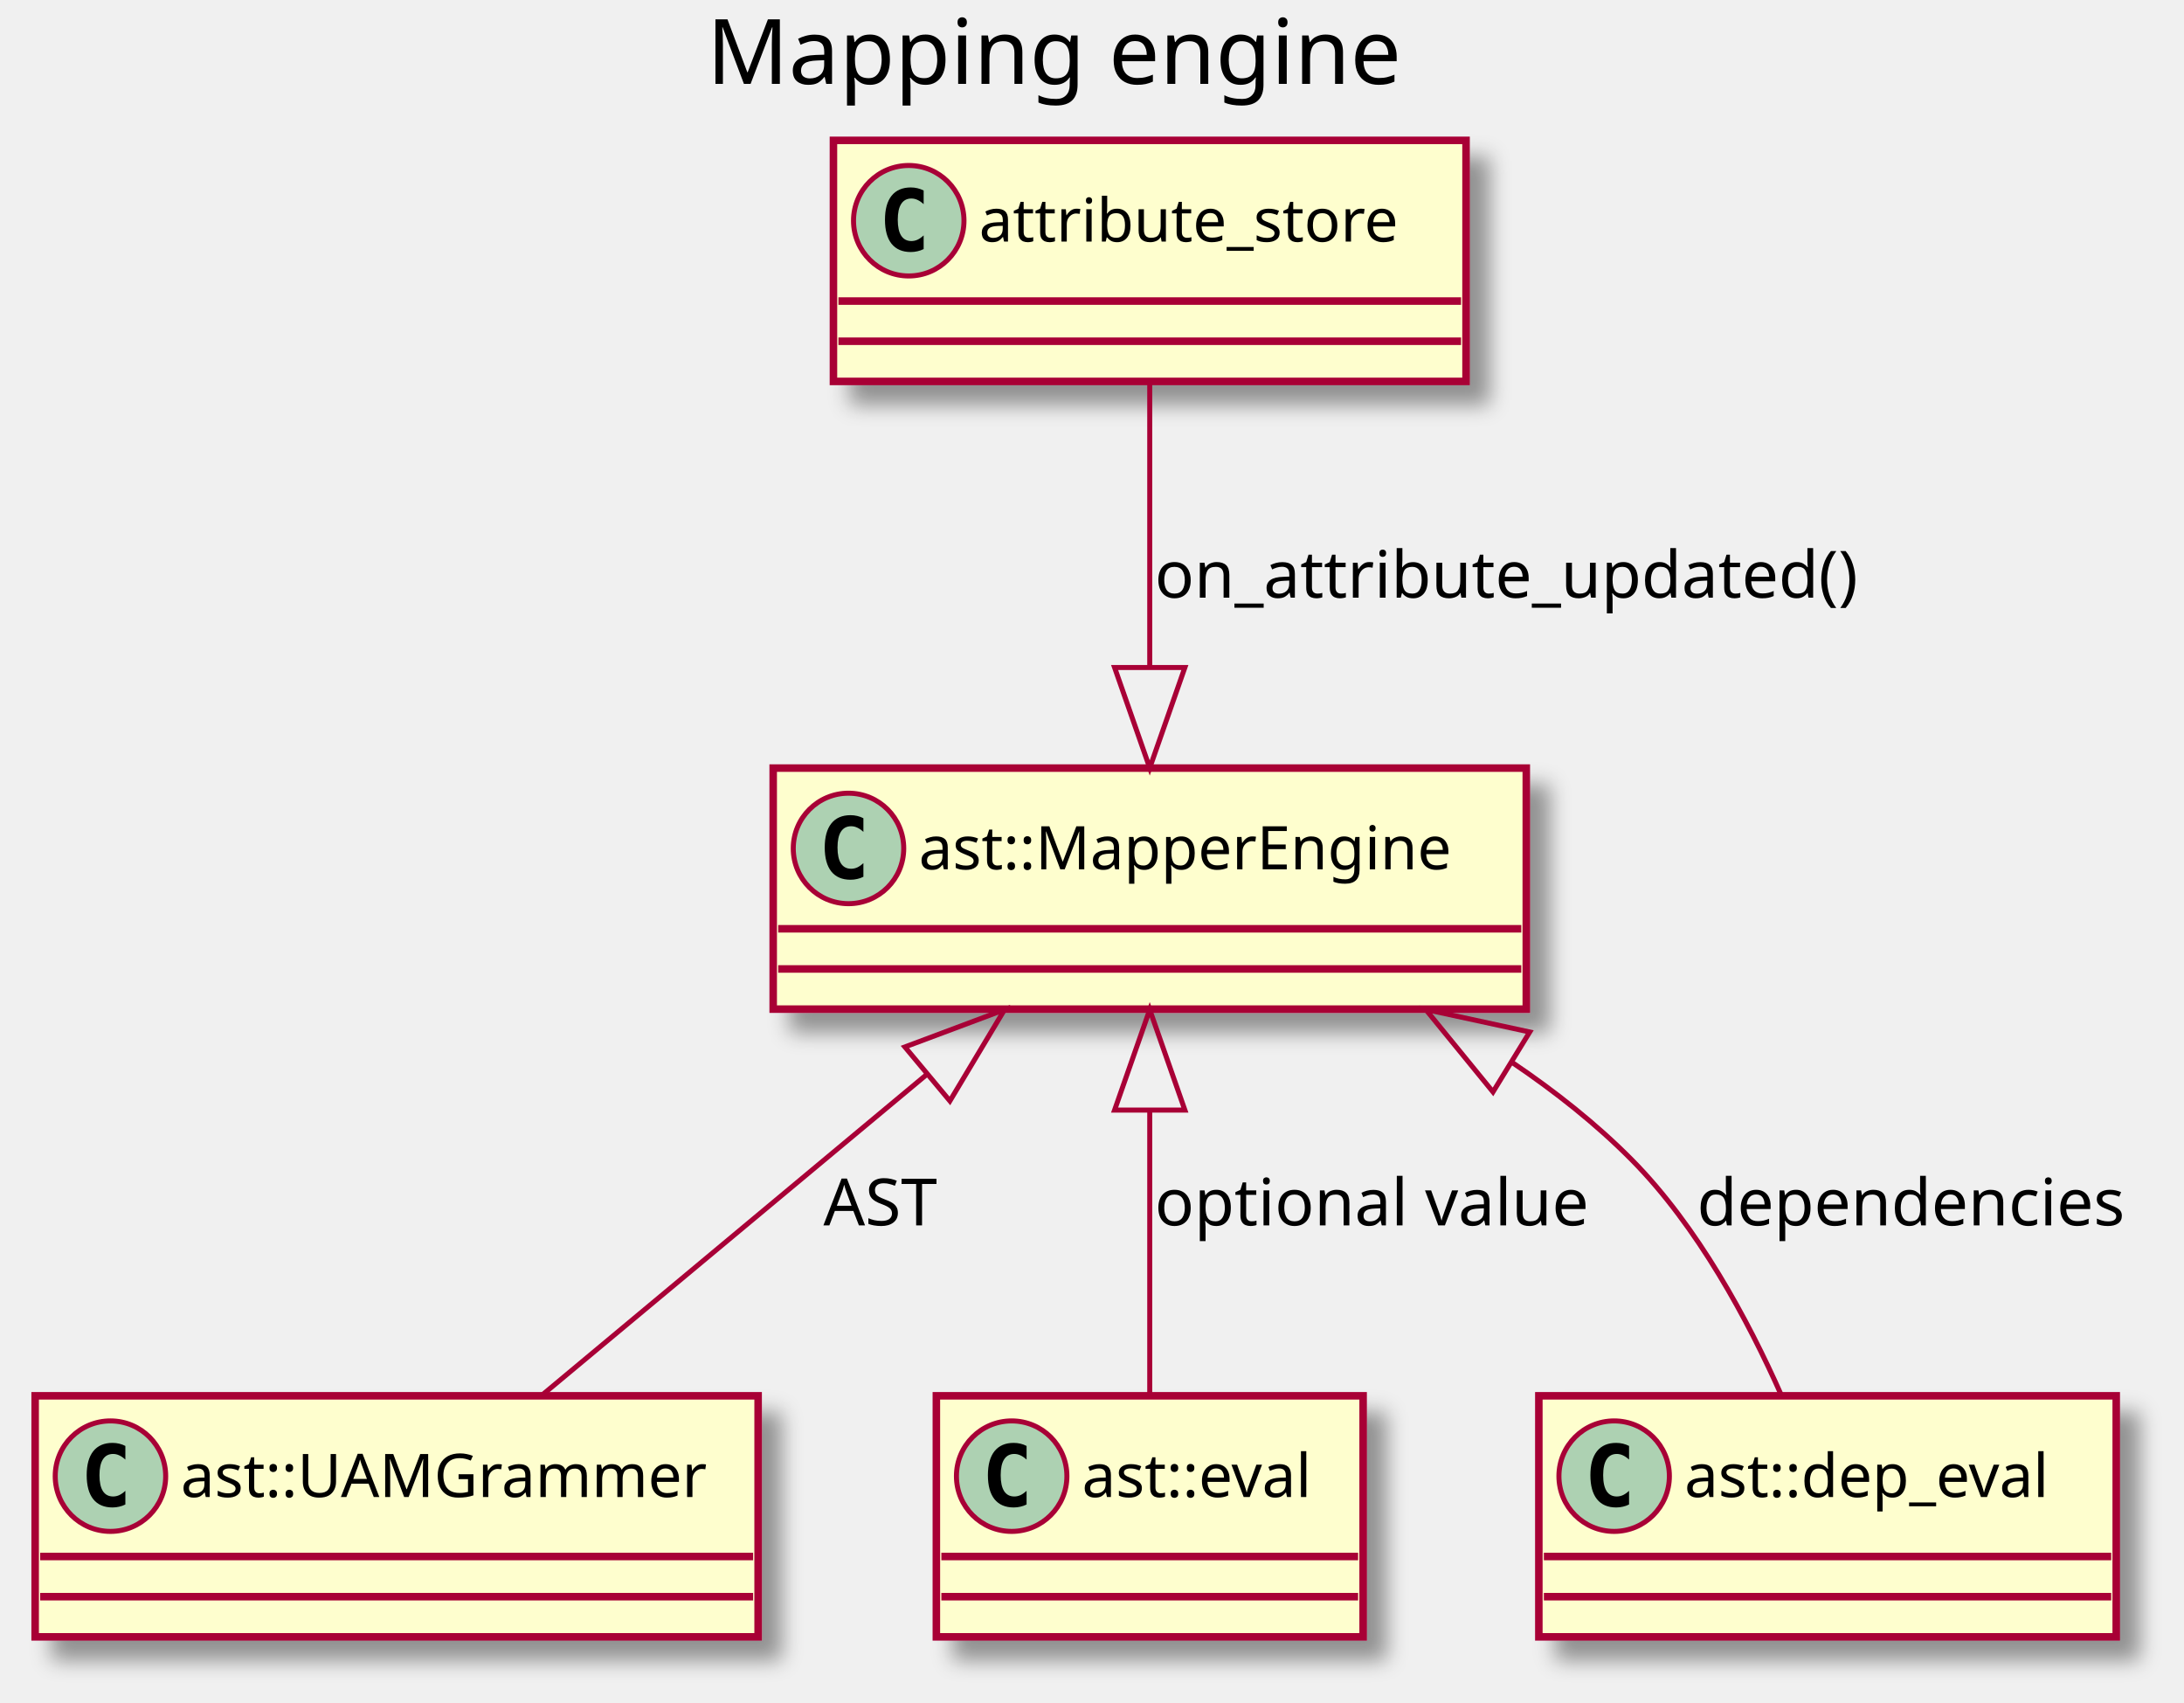
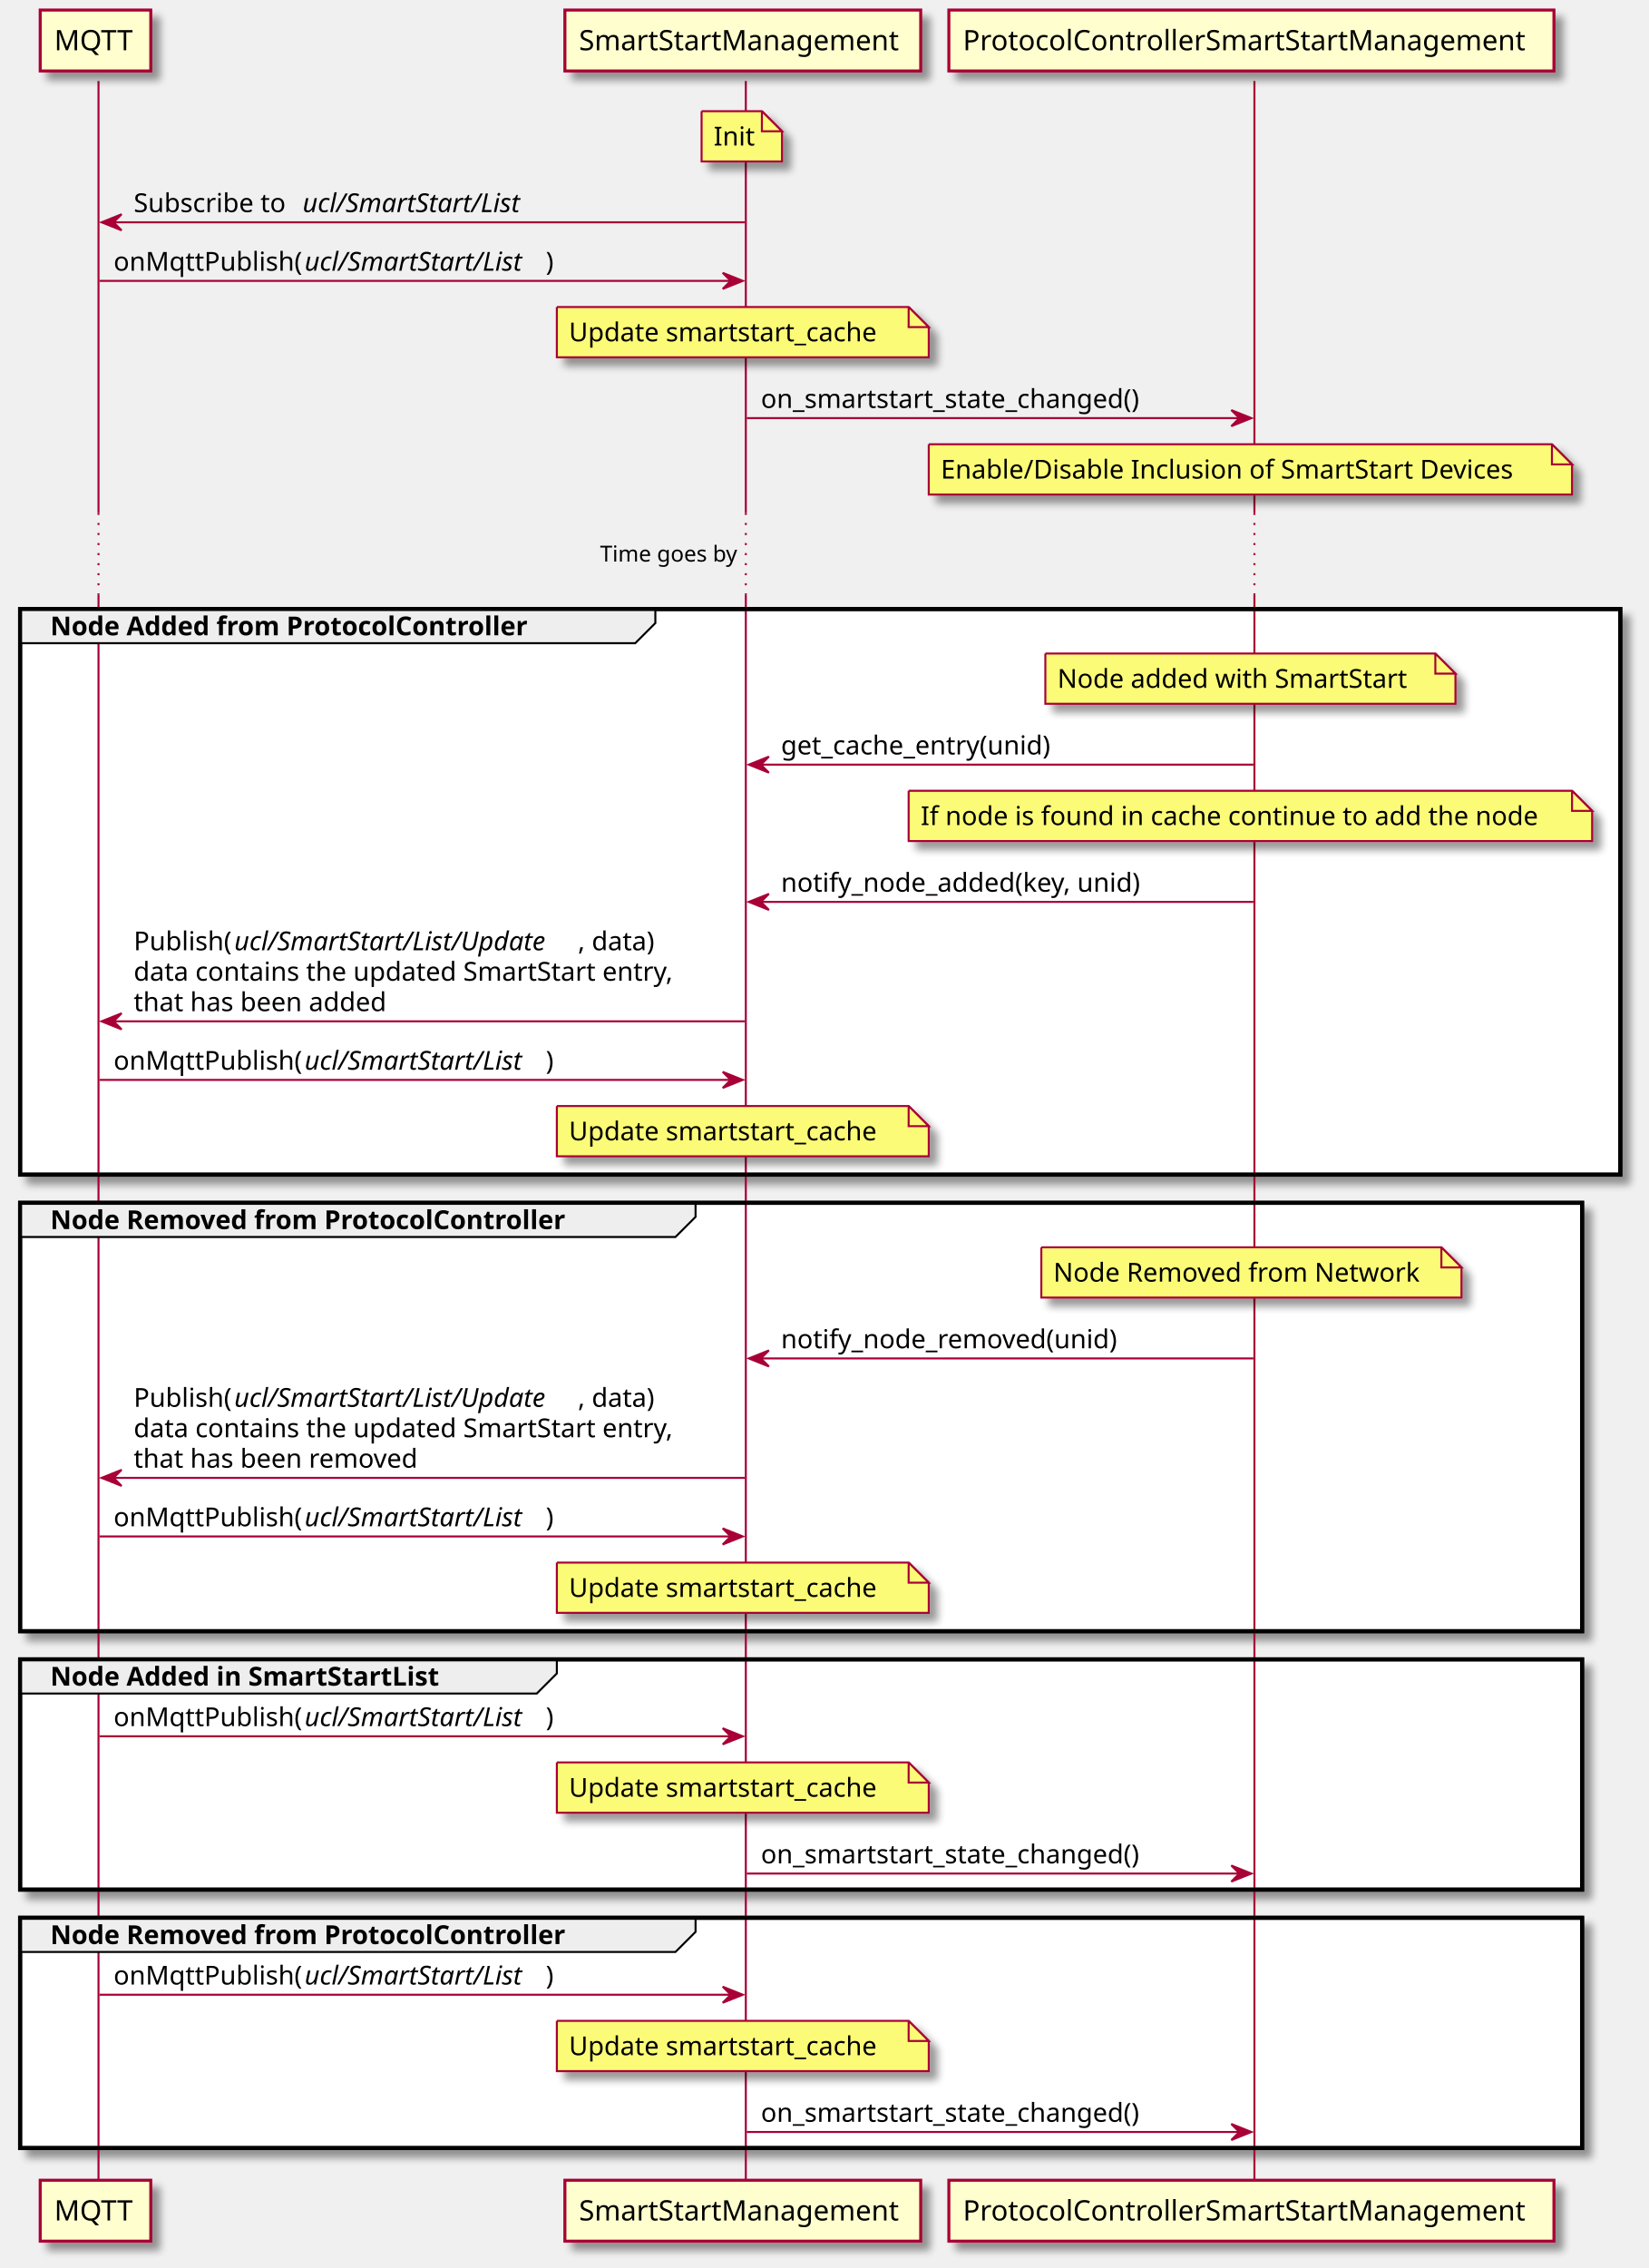
- <svg xmlns="http://www.w3.org/2000/svg" contentScriptType="application/ecmascript" contentStyleType="text/css" height="339px" preserveAspectRatio="none" style="width:435px;height:339px;" version="1.1" viewBox="0 0 435 339" width="435px" zoomAndPan="magnify">
+ <svg xmlns="http://www.w3.org/2000/svg" contentScriptType="application/ecmascript" contentStyleType="text/css" height="1128px" preserveAspectRatio="none" style="width:820px;height:1128px;background:#FFFFFF;" version="1.1" viewBox="0 0 820 1128" width="820px" zoomAndPan="magnify">
  <defs>
-     <filter height="300%" id="fdcbnbrjw65z2" width="300%" x="-1" y="-1">
+     <filter height="300%" id="fd465vmig1bc0" width="300%" x="-1" y="-1">
      <feGaussianBlur result="blurOut" stdDeviation="2.0" />
      <feColorMatrix in="blurOut" result="blurOut2" type="matrix" values="0 0 0 0 0 0 0 0 0 0 0 0 0 0 0 0 0 0 .4 0" />
      <feOffset dx="4.0" dy="4.0" in="blurOut2" result="blurOut3" />
      <feBlend in="SourceGraphic" in2="blurOut3" mode="normal" />
    </filter>
  </defs>
  <g>
-     <text fill="#000000" font-family="sans-serif" font-size="18" lengthAdjust="spacing" textLength="141" x="140.75" y="16.708">Mapping engine</text>
-     <rect codeLine="310" fill="#FEFECE" filter="url(#fdcbnbrjw65z2)" height="48" id="ast::MapperEngine" style="stroke:#A80036;stroke-width:1.5;" width="150" x="154" y="152.953" />
-     <ellipse cx="169" cy="168.953" fill="#ADD1B2" rx="11" ry="11" style="stroke:#A80036;stroke-width:1.0;" />
-     <path d="M171.969,174.594 Q171.391,174.891 170.75,175.031 Q170.109,175.188 169.406,175.188 Q166.906,175.188 165.578,173.547 Q164.266,171.891 164.266,168.766 Q164.266,165.641 165.578,163.984 Q166.906,162.328 169.406,162.328 Q170.109,162.328 170.75,162.484 Q171.406,162.641 171.969,162.938 L171.969,165.656 Q171.344,165.078 170.75,164.812 Q170.156,164.531 169.531,164.531 Q168.188,164.531 167.5,165.609 Q166.812,166.672 166.812,168.766 Q166.812,170.859 167.5,171.938 Q168.188,173 169.531,173 Q170.156,173 170.75,172.734 Q171.344,172.453 171.969,171.875 L171.969,174.594 Z " fill="#000000" />
-     <text fill="#000000" font-family="sans-serif" font-size="12" lengthAdjust="spacing" textLength="118" x="183" y="173.107">ast::MapperEngine</text>
-     <line style="stroke:#A80036;stroke-width:1.5;" x1="155" x2="303" y1="184.953" y2="184.953" />
-     <line style="stroke:#A80036;stroke-width:1.5;" x1="155" x2="303" y1="192.953" y2="192.953" />
-     <rect codeLine="311" fill="#FEFECE" filter="url(#fdcbnbrjw65z2)" height="48" id="ast::UAMGrammer" style="stroke:#A80036;stroke-width:1.5;" width="144" x="7" y="277.953" />
-     <ellipse cx="22" cy="293.953" fill="#ADD1B2" rx="11" ry="11" style="stroke:#A80036;stroke-width:1.0;" />
-     <path d="M24.969,299.594 Q24.391,299.891 23.75,300.031 Q23.109,300.188 22.406,300.188 Q19.906,300.188 18.578,298.547 Q17.266,296.891 17.266,293.766 Q17.266,290.641 18.578,288.984 Q19.906,287.328 22.406,287.328 Q23.109,287.328 23.75,287.484 Q24.406,287.641 24.969,287.938 L24.969,290.656 Q24.344,290.078 23.75,289.812 Q23.156,289.531 22.531,289.531 Q21.188,289.531 20.5,290.609 Q19.812,291.672 19.812,293.766 Q19.812,295.859 20.5,296.938 Q21.188,298 22.531,298 Q23.156,298 23.75,297.734 Q24.344,297.453 24.969,296.875 L24.969,299.594 Z " fill="#000000" />
-     <text fill="#000000" font-family="sans-serif" font-size="12" lengthAdjust="spacing" textLength="112" x="36" y="298.107">ast::UAMGrammer</text>
-     <line style="stroke:#A80036;stroke-width:1.5;" x1="8" x2="150" y1="309.953" y2="309.953" />
-     <line style="stroke:#A80036;stroke-width:1.5;" x1="8" x2="150" y1="317.953" y2="317.953" />
-     <rect codeLine="312" fill="#FEFECE" filter="url(#fdcbnbrjw65z2)" height="48" id="ast::eval" style="stroke:#A80036;stroke-width:1.5;" width="85" x="186.5" y="277.953" />
-     <ellipse cx="201.5" cy="293.953" fill="#ADD1B2" rx="11" ry="11" style="stroke:#A80036;stroke-width:1.0;" />
-     <path d="M204.469,299.594 Q203.891,299.891 203.25,300.031 Q202.609,300.188 201.906,300.188 Q199.406,300.188 198.078,298.547 Q196.766,296.891 196.766,293.766 Q196.766,290.641 198.078,288.984 Q199.406,287.328 201.906,287.328 Q202.609,287.328 203.25,287.484 Q203.906,287.641 204.469,287.938 L204.469,290.656 Q203.844,290.078 203.25,289.812 Q202.656,289.531 202.031,289.531 Q200.688,289.531 200,290.609 Q199.312,291.672 199.312,293.766 Q199.312,295.859 200,296.938 Q200.688,298 202.031,298 Q202.656,298 203.25,297.734 Q203.844,297.453 204.469,296.875 L204.469,299.594 Z " fill="#000000" />
-     <text fill="#000000" font-family="sans-serif" font-size="12" lengthAdjust="spacing" textLength="53" x="215.5" y="298.107">ast::eval</text>
-     <line style="stroke:#A80036;stroke-width:1.5;" x1="187.5" x2="270.5" y1="309.953" y2="309.953" />
-     <line style="stroke:#A80036;stroke-width:1.5;" x1="187.5" x2="270.5" y1="317.953" y2="317.953" />
-     <rect codeLine="313" fill="#FEFECE" filter="url(#fdcbnbrjw65z2)" height="48" id="ast::dep_eval" style="stroke:#A80036;stroke-width:1.5;" width="115" x="306.5" y="277.953" />
-     <ellipse cx="321.5" cy="293.953" fill="#ADD1B2" rx="11" ry="11" style="stroke:#A80036;stroke-width:1.0;" />
-     <path d="M324.469,299.594 Q323.891,299.891 323.25,300.031 Q322.609,300.188 321.906,300.188 Q319.406,300.188 318.078,298.547 Q316.766,296.891 316.766,293.766 Q316.766,290.641 318.078,288.984 Q319.406,287.328 321.906,287.328 Q322.609,287.328 323.25,287.484 Q323.906,287.641 324.469,287.938 L324.469,290.656 Q323.844,290.078 323.25,289.812 Q322.656,289.531 322.031,289.531 Q320.688,289.531 320,290.609 Q319.312,291.672 319.312,293.766 Q319.312,295.859 320,296.938 Q320.688,298 322.031,298 Q322.656,298 323.25,297.734 Q323.844,297.453 324.469,296.875 L324.469,299.594 Z " fill="#000000" />
-     <text fill="#000000" font-family="sans-serif" font-size="12" lengthAdjust="spacing" textLength="83" x="335.5" y="298.107">ast::dep_eval</text>
-     <line style="stroke:#A80036;stroke-width:1.5;" x1="307.5" x2="420.5" y1="309.953" y2="309.953" />
-     <line style="stroke:#A80036;stroke-width:1.5;" x1="307.5" x2="420.5" y1="317.953" y2="317.953" />
-     <rect codeLine="314" fill="#FEFECE" filter="url(#fdcbnbrjw65z2)" height="48" id="attribute_store" style="stroke:#A80036;stroke-width:1.5;" width="126" x="166" y="27.953" />
-     <ellipse cx="181" cy="43.953" fill="#ADD1B2" rx="11" ry="11" style="stroke:#A80036;stroke-width:1.0;" />
-     <path d="M183.969,49.594 Q183.391,49.891 182.75,50.031 Q182.109,50.188 181.406,50.188 Q178.906,50.188 177.578,48.547 Q176.266,46.891 176.266,43.766 Q176.266,40.641 177.578,38.984 Q178.906,37.328 181.406,37.328 Q182.109,37.328 182.75,37.484 Q183.406,37.641 183.969,37.938 L183.969,40.656 Q183.344,40.078 182.75,39.812 Q182.156,39.531 181.531,39.531 Q180.188,39.531 179.5,40.609 Q178.812,41.672 178.812,43.766 Q178.812,45.859 179.5,46.938 Q180.188,48 181.531,48 Q182.156,48 182.75,47.734 Q183.344,47.453 183.969,46.875 L183.969,49.594 Z " fill="#000000" />
-     <text fill="#000000" font-family="sans-serif" font-size="12" lengthAdjust="spacing" textLength="94" x="195" y="48.107">attribute_store</text>
-     <line style="stroke:#A80036;stroke-width:1.5;" x1="167" x2="291" y1="59.953" y2="59.953" />
-     <line style="stroke:#A80036;stroke-width:1.5;" x1="167" x2="291" y1="67.953" y2="67.953" />
-     <path codeLine="316" d="M184.687,213.881 C159.855,234.574 129.599,259.788 107.833,277.926 " fill="none" id="ast::MapperEngine-backto-ast::UAMGrammer" style="stroke:#A80036;stroke-width:1.0;" />
-     <polygon fill="none" points="180.233,208.481,200.078,201.054,189.195,219.236,180.233,208.481" style="stroke:#A80036;stroke-width:1.0;" />
-     <text fill="#000000" font-family="sans-serif" font-size="13" lengthAdjust="spacing" textLength="25" x="164" y="244.02">AST</text>
-     <path codeLine="317" d="M229,221.135 C229,240.245 229,261.861 229,277.926 " fill="none" id="ast::MapperEngine-backto-ast::eval" style="stroke:#A80036;stroke-width:1.0;" />
-     <polygon fill="none" points="222,221.054,229,201.054,236,221.054,222,221.054" style="stroke:#A80036;stroke-width:1.0;" />
-     <text fill="#000000" font-family="sans-serif" font-size="13" lengthAdjust="spacing" textLength="89" x="230" y="244.02">optional value</text>
-     <path codeLine="318" d="M301.235,211.601 C309.785,217.38 317.959,223.841 325,230.953 C338.159,244.246 348.172,262.89 354.755,277.738 " fill="none" id="ast::MapperEngine-backto-ast::dep_eval" style="stroke:#A80036;stroke-width:1.0;" />
-     <polygon fill="none" points="297.369,217.441,283.971,201.024,304.682,205.504,297.369,217.441" style="stroke:#A80036;stroke-width:1.0;" />
-     <text fill="#000000" font-family="sans-serif" font-size="13" lengthAdjust="spacing" textLength="89" x="338" y="244.02">dependencies</text>
-     <path codeLine="319" d="M229,76.054 C229,92.137 229,113.757 229,132.859 " fill="none" id="attribute_store-to-ast::MapperEngine" style="stroke:#A80036;stroke-width:1.0;" />
-     <polygon fill="none" points="236,132.926,229,152.926,222,132.926,236,132.926" style="stroke:#A80036;stroke-width:1.0;" />
-     <text fill="#000000" font-family="sans-serif" font-size="13" lengthAdjust="spacing" textLength="148" x="230" y="119.02">on_attribute_updated()</text>
+     <rect fill="#FFFFFF" filter="url(#fd465vmig1bc0)" height="281.328" style="stroke:#000000;stroke-width:2.0;" width="796" x="10" y="302.898" />
+     <rect fill="#FFFFFF" filter="url(#fd465vmig1bc0)" height="213.062" style="stroke:#000000;stroke-width:2.0;" width="777" x="10" y="598.227" />
+     <rect fill="#FFFFFF" filter="url(#fd465vmig1bc0)" height="114.531" style="stroke:#000000;stroke-width:2.0;" width="777" x="10" y="825.289" />
+     <rect fill="#FFFFFF" filter="url(#fd465vmig1bc0)" height="114.531" style="stroke:#000000;stroke-width:2.0;" width="777" x="10" y="953.82" />
+     <line style="stroke:#A80036;stroke-width:1.0;" x1="49" x2="49" y1="40.297" y2="255.094" />
+     <line style="stroke:#A80036;stroke-width:1.0;stroke-dasharray:1.0,4.0;" x1="49" x2="49" y1="255.094" y2="295.898" />
+     <line style="stroke:#A80036;stroke-width:1.0;" x1="49" x2="49" y1="295.898" y2="1085.352" />
+     <line style="stroke:#A80036;stroke-width:1.0;" x1="371" x2="371" y1="40.297" y2="255.094" />
+     <line style="stroke:#A80036;stroke-width:1.0;stroke-dasharray:1.0,4.0;" x1="371" x2="371" y1="255.094" y2="295.898" />
+     <line style="stroke:#A80036;stroke-width:1.0;" x1="371" x2="371" y1="295.898" y2="1085.352" />
+     <line style="stroke:#A80036;stroke-width:1.0;" x1="624" x2="624" y1="40.297" y2="255.094" />
+     <line style="stroke:#A80036;stroke-width:1.0;stroke-dasharray:1.0,4.0;" x1="624" x2="624" y1="255.094" y2="295.898" />
+     <line style="stroke:#A80036;stroke-width:1.0;" x1="624" x2="624" y1="295.898" y2="1085.352" />
+     <rect fill="#FEFECE" filter="url(#fd465vmig1bc0)" height="30.297" style="stroke:#A80036;stroke-width:1.5;" width="55" x="20" y="5" />
+     <text fill="#000000" font-family="sans-serif" font-size="14" lengthAdjust="spacing" textLength="41" x="27" y="24.995">MQTT</text>
+     <rect fill="#FEFECE" filter="url(#fd465vmig1bc0)" height="30.297" style="stroke:#A80036;stroke-width:1.5;" width="55" x="20" y="1084.352" />
+     <text fill="#000000" font-family="sans-serif" font-size="14" lengthAdjust="spacing" textLength="41" x="27" y="1104.347">MQTT</text>
+     <rect fill="#FEFECE" filter="url(#fd465vmig1bc0)" height="30.297" style="stroke:#A80036;stroke-width:1.5;" width="177" x="281" y="5" />
+     <text fill="#000000" font-family="sans-serif" font-size="14" lengthAdjust="spacing" textLength="163" x="288" y="24.995">SmartStartManagement</text>
+     <rect fill="#FEFECE" filter="url(#fd465vmig1bc0)" height="30.297" style="stroke:#A80036;stroke-width:1.5;" width="177" x="281" y="1084.352" />
+     <text fill="#000000" font-family="sans-serif" font-size="14" lengthAdjust="spacing" textLength="163" x="288" y="1104.347">SmartStartManagement</text>
+     <rect fill="#FEFECE" filter="url(#fd465vmig1bc0)" height="30.297" style="stroke:#A80036;stroke-width:1.5;" width="301" x="472" y="5" />
+     <text fill="#000000" font-family="sans-serif" font-size="14" lengthAdjust="spacing" textLength="287" x="479" y="24.995">ProtocolControllerSmartStartManagement</text>
+     <rect fill="#FEFECE" filter="url(#fd465vmig1bc0)" height="30.297" style="stroke:#A80036;stroke-width:1.5;" width="301" x="472" y="1084.352" />
+     <text fill="#000000" font-family="sans-serif" font-size="14" lengthAdjust="spacing" textLength="287" x="479" y="1104.347">ProtocolControllerSmartStartManagement</text>
+     <path d="M349,55.297 L349,80.297 L389,80.297 L389,65.297 L379,55.297 L349,55.297 " fill="#FBFB77" filter="url(#fd465vmig1bc0)" style="stroke:#A80036;stroke-width:1.0;" />
+     <path d="M379,55.297 L379,65.297 L389,65.297 L379,55.297 " fill="#FBFB77" style="stroke:#A80036;stroke-width:1.0;" />
+     <text fill="#000000" font-family="sans-serif" font-size="13" lengthAdjust="spacing" textLength="19" x="355" y="72.364">Init</text>
+     <polygon fill="#A80036" points="60.5,106.562,50.5,110.562,60.5,114.562,56.5,110.562" style="stroke:#A80036;stroke-width:1.0;" />
+     <line style="stroke:#A80036;stroke-width:1.0;" x1="54.5" x2="370.5" y1="110.562" y2="110.562" />
+     <text fill="#000000" font-family="sans-serif" font-size="13" lengthAdjust="spacing" textLength="80" x="66.5" y="105.497">Subscribe to</text>
+     <text fill="#000000" font-family="sans-serif" font-size="13" font-style="italic" lengthAdjust="spacing" textLength="120" x="150.5" y="105.497">ucl/SmartStart/List</text>
+     <polygon fill="#A80036" points="359.5,135.695,369.5,139.695,359.5,143.695,363.5,139.695" style="stroke:#A80036;stroke-width:1.0;" />
+     <line style="stroke:#A80036;stroke-width:1.0;" x1="49.5" x2="365.5" y1="139.695" y2="139.695" />
+     <text fill="#000000" font-family="sans-serif" font-size="13" lengthAdjust="spacing" textLength="95" x="56.5" y="134.629">onMqttPublish(</text>
+     <text fill="#000000" font-family="sans-serif" font-size="13" font-style="italic" lengthAdjust="spacing" textLength="120" x="151.5" y="134.629">ucl/SmartStart/List</text>
+     <text fill="#000000" font-family="sans-serif" font-size="13" lengthAdjust="spacing" textLength="5" x="271.5" y="134.629">)</text>
+     <path d="M277,152.695 L277,177.695 L462,177.695 L462,162.695 L452,152.695 L277,152.695 " fill="#FBFB77" filter="url(#fd465vmig1bc0)" style="stroke:#A80036;stroke-width:1.0;" />
+     <path d="M452,152.695 L452,162.695 L462,162.695 L452,152.695 " fill="#FBFB77" style="stroke:#A80036;stroke-width:1.0;" />
+     <text fill="#000000" font-family="sans-serif" font-size="13" lengthAdjust="spacing" textLength="164" x="283" y="169.762">Update smartstart_cache</text>
+     <polygon fill="#A80036" points="612.5,203.961,622.5,207.961,612.5,211.961,616.5,207.961" style="stroke:#A80036;stroke-width:1.0;" />
+     <line style="stroke:#A80036;stroke-width:1.0;" x1="371.5" x2="618.5" y1="207.961" y2="207.961" />
+     <text fill="#000000" font-family="sans-serif" font-size="13" lengthAdjust="spacing" textLength="203" x="378.5" y="202.895">on_smartstart_state_changed()</text>
+     <path d="M462,220.961 L462,245.961 L782,245.961 L782,230.961 L772,220.961 L462,220.961 " fill="#FBFB77" filter="url(#fd465vmig1bc0)" style="stroke:#A80036;stroke-width:1.0;" />
+     <path d="M772,220.961 L772,230.961 L782,230.961 L772,220.961 " fill="#FBFB77" style="stroke:#A80036;stroke-width:1.0;" />
+     <text fill="#000000" font-family="sans-serif" font-size="13" lengthAdjust="spacing" textLength="299" x="468" y="238.028">Enable/Disable Inclusion of SmartStart Devices</text>
+     <text fill="#000000" font-family="sans-serif" font-size="11" lengthAdjust="spacing" textLength="77" x="298.5" y="279.304">Time goes by</text>
+     <path d="M10,302.898 L326,302.898 L326,309.898 L316,319.898 L10,319.898 L10,302.898 " fill="#EEEEEE" style="stroke:#000000;stroke-width:1.0;" />
+     <rect fill="none" height="281.328" style="stroke:#000000;stroke-width:2.0;" width="796" x="10" y="302.898" />
+     <text fill="#000000" font-family="sans-serif" font-size="13" font-weight="bold" lengthAdjust="spacing" textLength="271" x="25" y="315.965">Node Added from ProtocolController</text>
+     <path d="M520,325.031 L520,350.031 L724,350.031 L724,335.031 L714,325.031 L520,325.031 " fill="#FBFB77" filter="url(#fd465vmig1bc0)" style="stroke:#A80036;stroke-width:1.0;" />
+     <path d="M714,325.031 L714,335.031 L724,335.031 L714,325.031 " fill="#FBFB77" style="stroke:#A80036;stroke-width:1.0;" />
+     <text fill="#000000" font-family="sans-serif" font-size="13" lengthAdjust="spacing" textLength="183" x="526" y="342.098">Node added with SmartStart</text>
+     <polygon fill="#A80036" points="382.5,376.297,372.5,380.297,382.5,384.297,378.5,380.297" style="stroke:#A80036;stroke-width:1.0;" />
+     <line style="stroke:#A80036;stroke-width:1.0;" x1="376.5" x2="623.5" y1="380.297" y2="380.297" />
+     <text fill="#000000" font-family="sans-serif" font-size="13" lengthAdjust="spacing" textLength="143" x="388.5" y="375.231">get_cache_entry(unid)</text>
+     <path d="M452,393.297 L452,418.297 L792,418.297 L792,403.297 L782,393.297 L452,393.297 " fill="#FBFB77" filter="url(#fd465vmig1bc0)" style="stroke:#A80036;stroke-width:1.0;" />
+     <path d="M782,393.297 L782,403.297 L792,403.297 L782,393.297 " fill="#FBFB77" style="stroke:#A80036;stroke-width:1.0;" />
+     <text fill="#000000" font-family="sans-serif" font-size="13" lengthAdjust="spacing" textLength="319" x="458" y="410.364">If node is found in cache continue to add the node</text>
+     <polygon fill="#A80036" points="382.5,444.562,372.5,448.562,382.5,452.562,378.5,448.562" style="stroke:#A80036;stroke-width:1.0;" />
+     <line style="stroke:#A80036;stroke-width:1.0;" x1="376.5" x2="623.5" y1="448.562" y2="448.562" />
+     <text fill="#000000" font-family="sans-serif" font-size="13" lengthAdjust="spacing" textLength="188" x="388.5" y="443.497">notify_node_added(key, unid)</text>
+     <polygon fill="#A80036" points="60.5,503.961,50.5,507.961,60.5,511.961,56.5,507.961" style="stroke:#A80036;stroke-width:1.0;" />
+     <line style="stroke:#A80036;stroke-width:1.0;" x1="54.5" x2="370.5" y1="507.961" y2="507.961" />
+     <text fill="#000000" font-family="sans-serif" font-size="13" lengthAdjust="spacing" textLength="50" x="66.5" y="472.629">Publish(</text>
+     <text fill="#000000" font-family="sans-serif" font-size="13" font-style="italic" lengthAdjust="spacing" textLength="171" x="116.5" y="472.629">ucl/SmartStart/List/Update</text>
+     <text fill="#000000" font-family="sans-serif" font-size="13" lengthAdjust="spacing" textLength="42" x="287.5" y="472.629">, data)</text>
+     <text fill="#000000" font-family="sans-serif" font-size="13" lengthAdjust="spacing" textLength="298" x="66.5" y="487.762">data contains the updated    SmartStart entry,</text>
+     <text fill="#000000" font-family="sans-serif" font-size="13" lengthAdjust="spacing" textLength="133" x="66.5" y="502.895">that has been added</text>
+     <polygon fill="#A80036" points="359.5,533.094,369.5,537.094,359.5,541.094,363.5,537.094" style="stroke:#A80036;stroke-width:1.0;" />
+     <line style="stroke:#A80036;stroke-width:1.0;" x1="49.5" x2="365.5" y1="537.094" y2="537.094" />
+     <text fill="#000000" font-family="sans-serif" font-size="13" lengthAdjust="spacing" textLength="95" x="56.5" y="532.028">onMqttPublish(</text>
+     <text fill="#000000" font-family="sans-serif" font-size="13" font-style="italic" lengthAdjust="spacing" textLength="120" x="151.5" y="532.028">ucl/SmartStart/List</text>
+     <text fill="#000000" font-family="sans-serif" font-size="13" lengthAdjust="spacing" textLength="5" x="271.5" y="532.028">)</text>
+     <path d="M277,550.094 L277,575.094 L462,575.094 L462,560.094 L452,550.094 L277,550.094 " fill="#FBFB77" filter="url(#fd465vmig1bc0)" style="stroke:#A80036;stroke-width:1.0;" />
+     <path d="M452,550.094 L452,560.094 L462,560.094 L452,550.094 " fill="#FBFB77" style="stroke:#A80036;stroke-width:1.0;" />
+     <text fill="#000000" font-family="sans-serif" font-size="13" lengthAdjust="spacing" textLength="164" x="283" y="567.161">Update smartstart_cache</text>
+     <path d="M10,598.227 L346,598.227 L346,605.227 L336,615.227 L10,615.227 L10,598.227 " fill="#EEEEEE" style="stroke:#000000;stroke-width:1.0;" />
+     <rect fill="none" height="213.062" style="stroke:#000000;stroke-width:2.0;" width="777" x="10" y="598.227" />
+     <text fill="#000000" font-family="sans-serif" font-size="13" font-weight="bold" lengthAdjust="spacing" textLength="291" x="25" y="611.293">Node Removed from ProtocolController</text>
+     <path d="M518,620.359 L518,645.359 L727,645.359 L727,630.359 L717,620.359 L518,620.359 " fill="#FBFB77" filter="url(#fd465vmig1bc0)" style="stroke:#A80036;stroke-width:1.0;" />
+     <path d="M717,620.359 L717,630.359 L727,630.359 L717,620.359 " fill="#FBFB77" style="stroke:#A80036;stroke-width:1.0;" />
+     <text fill="#000000" font-family="sans-serif" font-size="13" lengthAdjust="spacing" textLength="188" x="524" y="637.426">Node Removed from Network</text>
+     <polygon fill="#A80036" points="382.5,671.625,372.5,675.625,382.5,679.625,378.5,675.625" style="stroke:#A80036;stroke-width:1.0;" />
+     <line style="stroke:#A80036;stroke-width:1.0;" x1="376.5" x2="623.5" y1="675.625" y2="675.625" />
+     <text fill="#000000" font-family="sans-serif" font-size="13" lengthAdjust="spacing" textLength="175" x="388.5" y="670.559">notify_node_removed(unid)</text>
+     <polygon fill="#A80036" points="60.5,731.023,50.5,735.023,60.5,739.023,56.5,735.023" style="stroke:#A80036;stroke-width:1.0;" />
+     <line style="stroke:#A80036;stroke-width:1.0;" x1="54.5" x2="370.5" y1="735.023" y2="735.023" />
+     <text fill="#000000" font-family="sans-serif" font-size="13" lengthAdjust="spacing" textLength="50" x="66.5" y="699.692">Publish(</text>
+     <text fill="#000000" font-family="sans-serif" font-size="13" font-style="italic" lengthAdjust="spacing" textLength="171" x="116.5" y="699.692">ucl/SmartStart/List/Update</text>
+     <text fill="#000000" font-family="sans-serif" font-size="13" lengthAdjust="spacing" textLength="42" x="287.5" y="699.692">, data)</text>
+     <text fill="#000000" font-family="sans-serif" font-size="13" lengthAdjust="spacing" textLength="298" x="66.5" y="714.825">data contains the updated    SmartStart entry,</text>
+     <text fill="#000000" font-family="sans-serif" font-size="13" lengthAdjust="spacing" textLength="150" x="66.5" y="729.957">that has been removed</text>
+     <polygon fill="#A80036" points="359.5,760.156,369.5,764.156,359.5,768.156,363.5,764.156" style="stroke:#A80036;stroke-width:1.0;" />
+     <line style="stroke:#A80036;stroke-width:1.0;" x1="49.5" x2="365.5" y1="764.156" y2="764.156" />
+     <text fill="#000000" font-family="sans-serif" font-size="13" lengthAdjust="spacing" textLength="95" x="56.5" y="759.09">onMqttPublish(</text>
+     <text fill="#000000" font-family="sans-serif" font-size="13" font-style="italic" lengthAdjust="spacing" textLength="120" x="151.5" y="759.09">ucl/SmartStart/List</text>
+     <text fill="#000000" font-family="sans-serif" font-size="13" lengthAdjust="spacing" textLength="5" x="271.5" y="759.09">)</text>
+     <path d="M277,777.156 L277,802.156 L462,802.156 L462,787.156 L452,777.156 L277,777.156 " fill="#FBFB77" filter="url(#fd465vmig1bc0)" style="stroke:#A80036;stroke-width:1.0;" />
+     <path d="M452,777.156 L452,787.156 L462,787.156 L452,777.156 " fill="#FBFB77" style="stroke:#A80036;stroke-width:1.0;" />
+     <text fill="#000000" font-family="sans-serif" font-size="13" lengthAdjust="spacing" textLength="164" x="283" y="794.223">Update smartstart_cache</text>
+     <path d="M10,825.289 L277,825.289 L277,832.289 L267,842.289 L10,842.289 L10,825.289 " fill="#EEEEEE" style="stroke:#000000;stroke-width:1.0;" />
+     <rect fill="none" height="114.531" style="stroke:#000000;stroke-width:2.0;" width="777" x="10" y="825.289" />
+     <text fill="#000000" font-family="sans-serif" font-size="13" font-weight="bold" lengthAdjust="spacing" textLength="222" x="25" y="838.356">Node Added in SmartStartList</text>
+     <polygon fill="#A80036" points="359.5,859.555,369.5,863.555,359.5,867.555,363.5,863.555" style="stroke:#A80036;stroke-width:1.0;" />
+     <line style="stroke:#A80036;stroke-width:1.0;" x1="49.5" x2="365.5" y1="863.555" y2="863.555" />
+     <text fill="#000000" font-family="sans-serif" font-size="13" lengthAdjust="spacing" textLength="95" x="56.5" y="858.489">onMqttPublish(</text>
+     <text fill="#000000" font-family="sans-serif" font-size="13" font-style="italic" lengthAdjust="spacing" textLength="120" x="151.5" y="858.489">ucl/SmartStart/List</text>
+     <text fill="#000000" font-family="sans-serif" font-size="13" lengthAdjust="spacing" textLength="5" x="271.5" y="858.489">)</text>
+     <path d="M277,876.555 L277,901.555 L462,901.555 L462,886.555 L452,876.555 L277,876.555 " fill="#FBFB77" filter="url(#fd465vmig1bc0)" style="stroke:#A80036;stroke-width:1.0;" />
+     <path d="M452,876.555 L452,886.555 L462,886.555 L452,876.555 " fill="#FBFB77" style="stroke:#A80036;stroke-width:1.0;" />
+     <text fill="#000000" font-family="sans-serif" font-size="13" lengthAdjust="spacing" textLength="164" x="283" y="893.622">Update smartstart_cache</text>
+     <polygon fill="#A80036" points="612.5,927.82,622.5,931.82,612.5,935.82,616.5,931.82" style="stroke:#A80036;stroke-width:1.0;" />
+     <line style="stroke:#A80036;stroke-width:1.0;" x1="371.5" x2="618.5" y1="931.82" y2="931.82" />
+     <text fill="#000000" font-family="sans-serif" font-size="13" lengthAdjust="spacing" textLength="203" x="378.5" y="926.754">on_smartstart_state_changed()</text>
+     <path d="M10,953.82 L346,953.82 L346,960.82 L336,970.82 L10,970.82 L10,953.82 " fill="#EEEEEE" style="stroke:#000000;stroke-width:1.0;" />
+     <rect fill="none" height="114.531" style="stroke:#000000;stroke-width:2.0;" width="777" x="10" y="953.82" />
+     <text fill="#000000" font-family="sans-serif" font-size="13" font-weight="bold" lengthAdjust="spacing" textLength="291" x="25" y="966.887">Node Removed from ProtocolController</text>
+     <polygon fill="#A80036" points="359.5,988.086,369.5,992.086,359.5,996.086,363.5,992.086" style="stroke:#A80036;stroke-width:1.0;" />
+     <line style="stroke:#A80036;stroke-width:1.0;" x1="49.5" x2="365.5" y1="992.086" y2="992.086" />
+     <text fill="#000000" font-family="sans-serif" font-size="13" lengthAdjust="spacing" textLength="95" x="56.5" y="987.02">onMqttPublish(</text>
+     <text fill="#000000" font-family="sans-serif" font-size="13" font-style="italic" lengthAdjust="spacing" textLength="120" x="151.5" y="987.02">ucl/SmartStart/List</text>
+     <text fill="#000000" font-family="sans-serif" font-size="13" lengthAdjust="spacing" textLength="5" x="271.5" y="987.02">)</text>
+     <path d="M277,1005.086 L277,1030.086 L462,1030.086 L462,1015.086 L452,1005.086 L277,1005.086 " fill="#FBFB77" filter="url(#fd465vmig1bc0)" style="stroke:#A80036;stroke-width:1.0;" />
+     <path d="M452,1005.086 L452,1015.086 L462,1015.086 L452,1005.086 " fill="#FBFB77" style="stroke:#A80036;stroke-width:1.0;" />
+     <text fill="#000000" font-family="sans-serif" font-size="13" lengthAdjust="spacing" textLength="164" x="283" y="1022.153">Update smartstart_cache</text>
+     <polygon fill="#A80036" points="612.5,1056.352,622.5,1060.352,612.5,1064.352,616.5,1060.352" style="stroke:#A80036;stroke-width:1.0;" />
+     <line style="stroke:#A80036;stroke-width:1.0;" x1="371.5" x2="618.5" y1="1060.352" y2="1060.352" />
+     <text fill="#000000" font-family="sans-serif" font-size="13" lengthAdjust="spacing" textLength="203" x="378.5" y="1055.286">on_smartstart_state_changed()</text>
  </g>
</svg>
